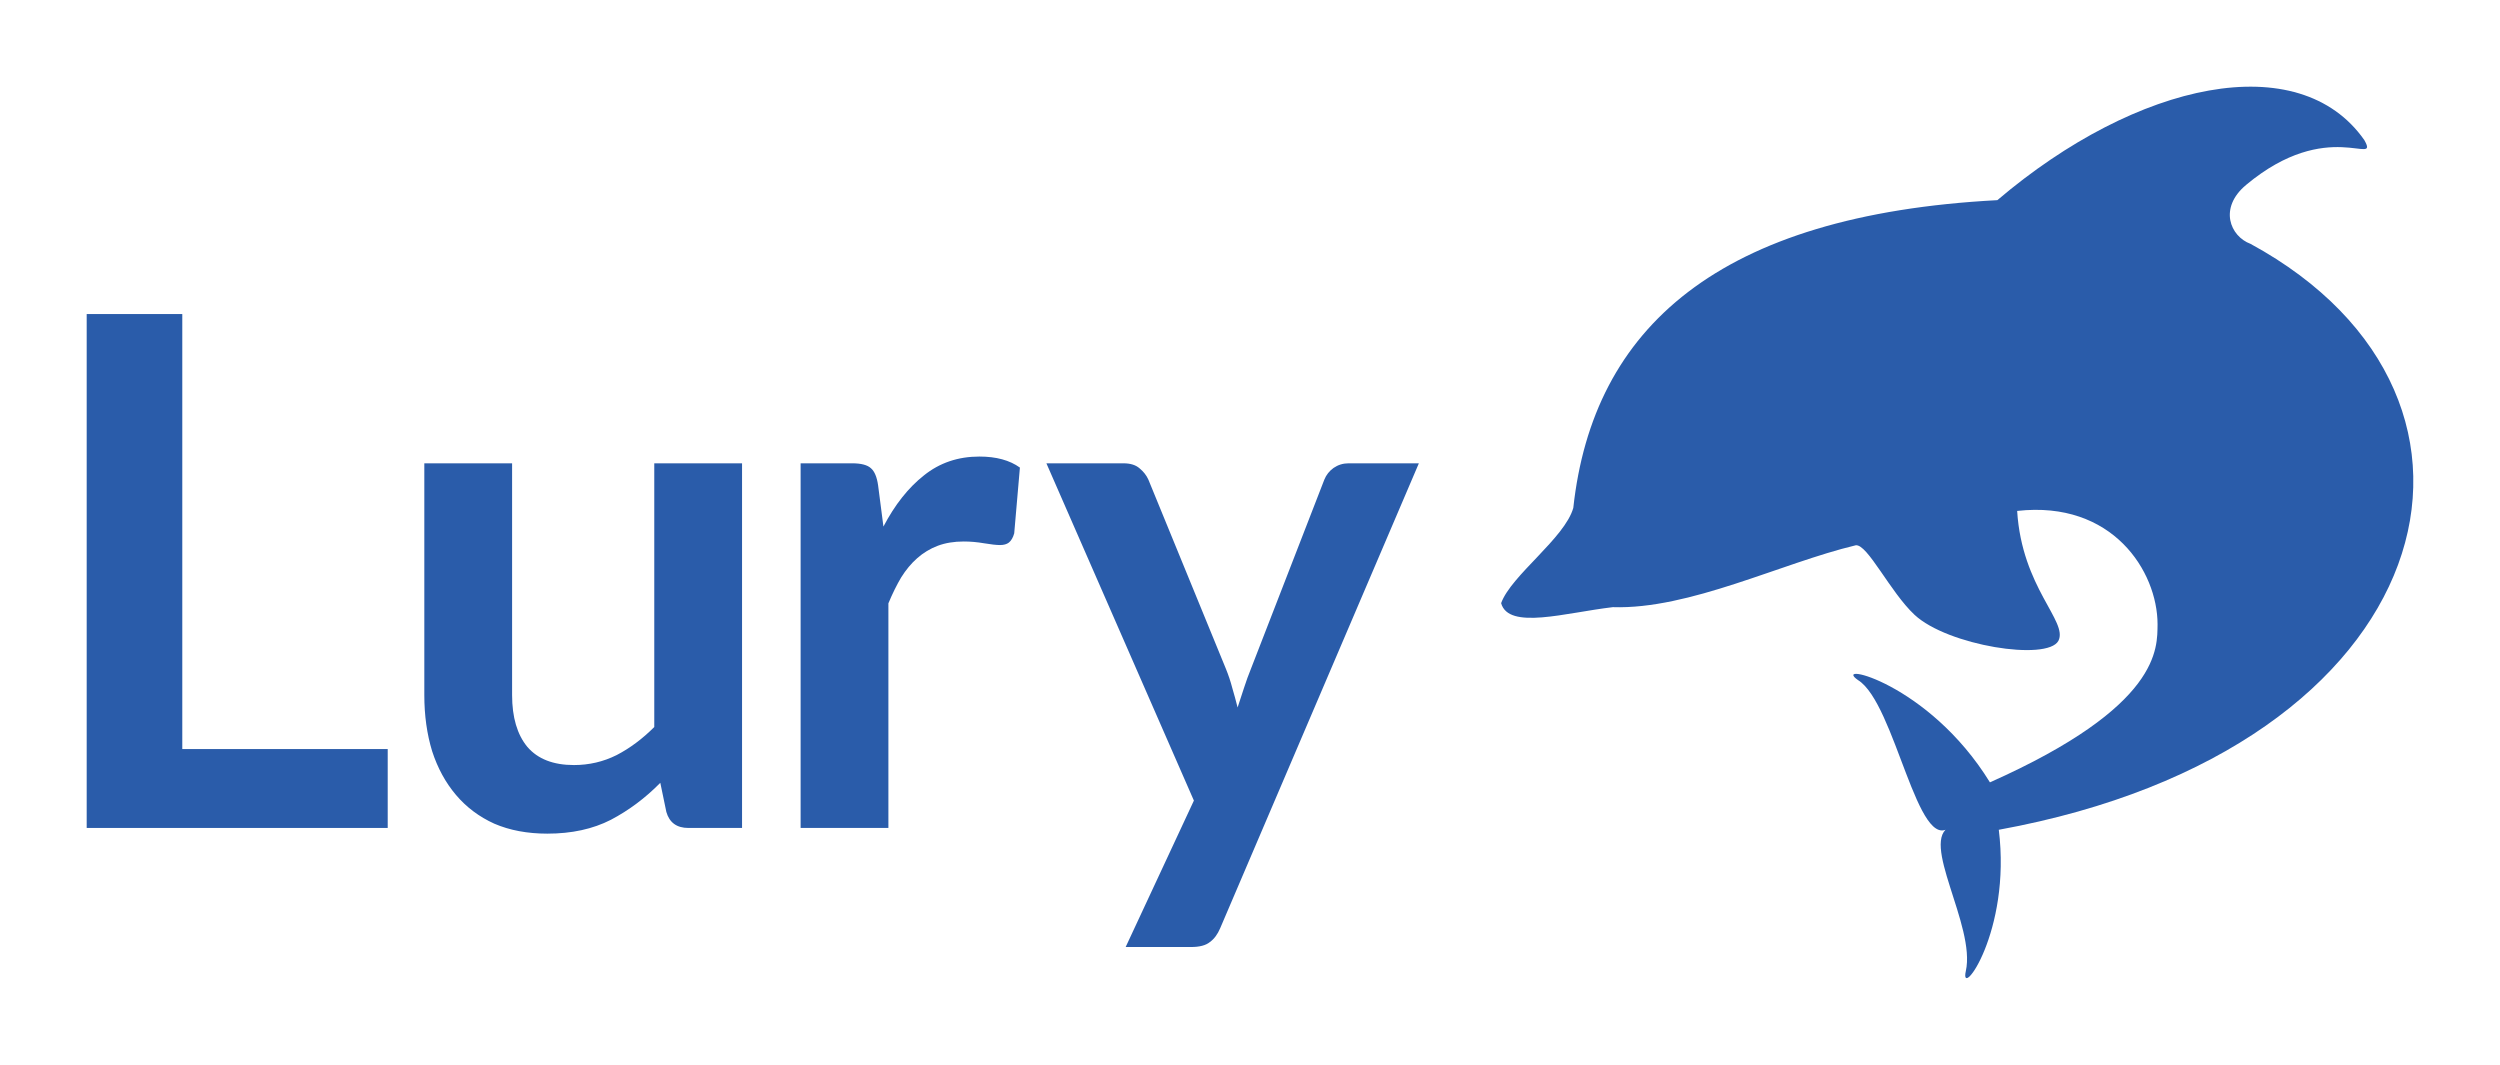
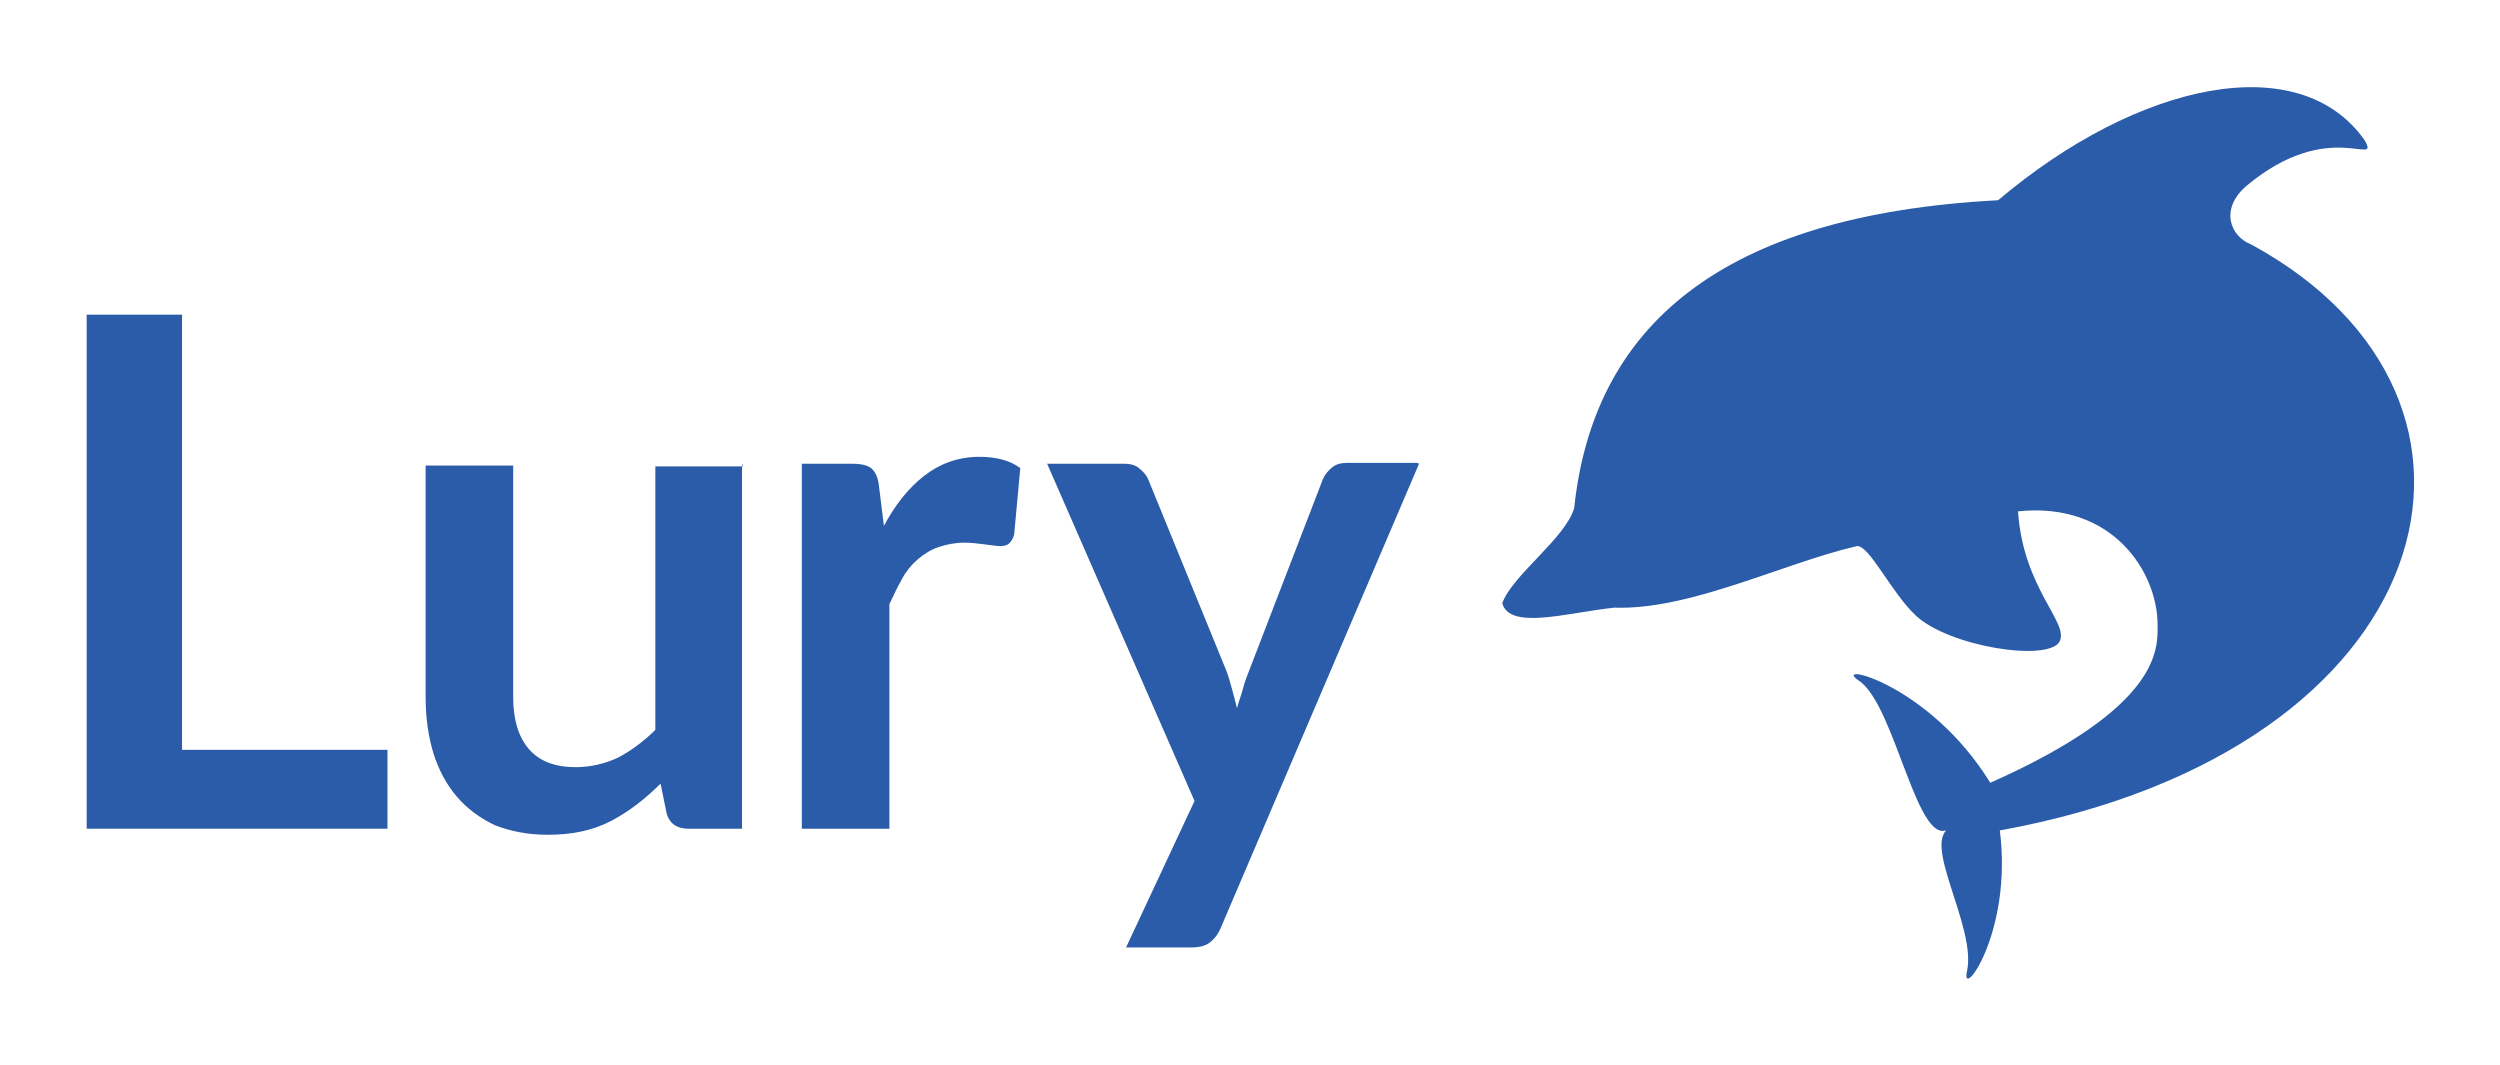
- <svg xmlns="http://www.w3.org/2000/svg" version="1.1" width="288.386" height="122.832" id="svg2">
-   <defs id="defs4" />
-   <g transform="translate(0.5047217,-905.0684)" id="layer1">
-     <g id="text2996-7" style="font-size:81.993px;font-style:normal;font-weight:normal;line-height:125%;letter-spacing:0px;word-spacing:0px;fill:#2a5caa;fill-opacity:1;stroke:none;font-family:Sans">
-       <path d="m 44.219,991.475 0,9.101 -34.724,0 0,-59.281 11.028,0 0,50.18 23.696,0" id="path5967" style="letter-spacing:-1.642px;fill:#2a5caa" />
-       <path d="m 85.094,958.514 0,42.063 -6.19,0 c -1.339,0 -2.187,-0.615 -2.542,-1.845 l -0.697,-3.362 c -1.722,1.749 -3.621,3.17 -5.699,4.264 -2.077,1.066 -4.523,1.599 -7.338,1.599 -2.296,0 -4.332,-0.383 -6.109,-1.148 -1.749,-0.793 -3.225,-1.899 -4.428,-3.321 -1.203,-1.421 -2.118,-3.102 -2.747,-5.043 -0.601,-1.968 -0.902,-4.127 -0.902,-6.477 l 0,-26.73 10.126,0 0,26.73 c -1.4e-5,2.569 0.588,4.564 1.763,5.986 1.203,1.394 2.993,2.091 5.371,2.091 1.749,10e-6 3.389,-0.383 4.92,-1.148 1.531,-0.793 2.979,-1.872 4.346,-3.239 l 0,-30.42 10.126,0" id="path5969" style="letter-spacing:-3.283px;fill:#2a5caa" />
-       <path d="m 101.403,965.811 c 1.312,-2.514 2.87,-4.482 4.674,-5.904 1.804,-1.449 3.936,-2.173 6.395,-2.173 1.94,5e-5 3.498,0.424 4.674,1.271 l -0.656,7.584 c -0.137,0.492 -0.342,0.847 -0.615,1.066 -0.246,0.191 -0.588,0.287 -1.025,0.287 -0.41,3e-5 -1.025,-0.068 -1.845,-0.205 -0.793,-0.137 -1.572,-0.205 -2.337,-0.205 -1.121,4e-5 -2.118,0.164 -2.993,0.492 -0.875,0.328 -1.667,0.806 -2.378,1.435 -0.683,0.601 -1.298,1.339 -1.845,2.214 -0.519,0.875 -1.011,1.872 -1.476,2.993 l 0,25.91 -10.126,0 0,-42.063 5.945,0 c 1.039,4e-5 1.763,0.191 2.173,0.574 0.41,0.355 0.683,1.011 0.82,1.968 l 0.615,4.756" id="path5971" style="letter-spacing:2.52px;fill:#2a5caa" />
-       <path d="m 163.167,958.514 -22.917,53.624 c -0.301,0.711 -0.697,1.244 -1.189,1.599 -0.465,0.383 -1.189,0.574 -2.173,0.574 l -7.543,0 7.871,-16.891 -17.014,-38.906 8.896,0 c 0.793,4e-5 1.408,0.191 1.845,0.574 0.465,0.383 0.806,0.82 1.025,1.312 l 8.937,21.81 c 0.301,0.738 0.547,1.476 0.738,2.214 0.219,0.738 0.424,1.49 0.615,2.255 0.246,-0.765 0.492,-1.517 0.738,-2.255 0.246,-0.765 0.519,-1.517 0.82,-2.255 l 8.445,-21.769 c 0.219,-0.547 0.574,-0.998 1.066,-1.353 0.519,-0.355 1.093,-0.533 1.722,-0.533 l 8.117,0" id="path5973" style="letter-spacing:0px;fill:#2a5caa" />
+ <svg xmlns="http://www.w3.org/2000/svg" version="1.1" width="288.4" height="122.8">
+   <defs />
+   <g transform="translate(0.5,-905)" style="fill:#2a5caa;fill-opacity:1;stroke:none">
+     <g>
+       <path d="m 44.2 991.5 0 9.1 -34.7 0 0 -59.3 11 0 0 50.2 23.7 0" />
+       <path d="m 85.1 958.5 0 42.1 -6.2 0 c -1.3 0 -2.2 -0.6 -2.5 -1.8 l -0.7 -3.4 c -1.7 1.7 -3.6 3.2 -5.7 4.3 -2.1 1.1 -4.5 1.6 -7.3 1.6 -2.3 0 -4.3 -0.4 -6.1 -1.1 -1.7 -0.8 -3.2 -1.9 -4.4 -3.3 -1.2 -1.4 -2.1 -3.1 -2.7 -5 -0.6 -2 -0.9 -4.1 -0.9 -6.5 l 0 -26.7 10.1 0 0 26.7 c -0 2.6 0.6 4.6 1.8 6 1.2 1.4 3 2.1 5.4 2.1 1.7 0 3.4 -0.4 4.9 -1.1 1.5 -0.8 3 -1.9 4.3 -3.2 l 0 -30.4 10.1 0" />
+       <path d="m 101.4 965.8 c 1.3 -2.5 2.9 -4.5 4.7 -5.9 1.8 -1.4 3.9 -2.2 6.4 -2.2 1.9 0 3.5 0.4 4.7 1.3 l -0.7 7.6 c -0.1 0.5 -0.3 0.8 -0.6 1.1 -0.2 0.2 -0.6 0.3 -1 0.3 -0.4 0 -1 -0.1 -1.8 -0.2 -0.8 -0.1 -1.6 -0.2 -2.3 -0.2 -1.1 0 -2.1 0.2 -3 0.5 -0.9 0.3 -1.7 0.8 -2.4 1.4 -0.7 0.6 -1.3 1.3 -1.8 2.2 -0.5 0.9 -1 1.9 -1.5 3 l 0 25.9 -10.1 0 0 -42.1 5.9 0 c 1 0 1.8 0.2 2.2 0.6 0.4 0.4 0.7 1 0.8 2 l 0.6 4.8" />
+       <path d="m 163.2 958.5 -22.9 53.6 c -0.3 0.7 -0.7 1.2 -1.2 1.6 -0.5 0.4 -1.2 0.6 -2.2 0.6 l -7.5 0 7.9 -16.9 -17 -38.9 8.9 0 c 0.8 0 1.4 0.2 1.8 0.6 0.5 0.4 0.8 0.8 1 1.3 l 8.9 21.8 c 0.3 0.7 0.5 1.5 0.7 2.2 0.2 0.7 0.4 1.5 0.6 2.3 0.2 -0.8 0.5 -1.5 0.7 -2.3 0.2 -0.8 0.5 -1.5 0.8 -2.3 l 8.4 -21.8 c 0.2 -0.5 0.6 -1 1.1 -1.4 0.5 -0.4 1.1 -0.5 1.7 -0.5 l 8.1 0" />
    </g>
-     <path d="m 232.183,964.006 c 11.005,-1.237 16.185,6.974 16.196,13.064 -0.046,2.736 0.463,9.423 -19.336,18.246 -7.096,-11.521 -18.38,-13.981 -15.21,-11.791 4.306,2.68 6.905,20.377 10.66,16.884 -3.696,1.508 2.955,11.461 1.766,16.687 -0.747,3.431 5.262,-4.512 3.806,-16.309 51.202,-9.33 61.941,-49.681 29.041,-67.587 -2.353,-0.869 -3.703,-4.138 -0.512,-6.802 9.465,-7.904 15.441,-1.975 13.63,-5.18 -7.512,-10.71 -26.134,-6.823 -42.325,6.939 -32.154,1.704 -46.653,14.693 -48.917,35.502 -0.982,3.488 -7.162,7.779 -8.326,10.986 0.862,3.117 7.419,1.1 12.889,0.461 8.832,0.286 19.427,-5.081 28.015,-7.136 1.351,-0.179 3.975,5.394 6.784,8.017 3.808,3.556 15.313,5.371 16.596,3.004 1.148,-2.236 -4.209,-6.112 -4.757,-14.985 z" id="path5894-9" style="fill:#2a5caa;fill-opacity:1;stroke:none" />
+     <path d="m 232.2 964 c 11 -1.2 16.2 7 16.2 13.1 -0 2.7 0.5 9.4 -19.3 18.2 -7.1 -11.5 -18.4 -14 -15.2 -11.8 4.3 2.7 6.9 20.4 10.7 16.9 -3.7 1.5 3 11.5 1.8 16.7 -0.7 3.4 5.3 -4.5 3.8 -16.3 51.2 -9.3 61.9 -49.7 29 -67.6 -2.4 -0.9 -3.7 -4.1 -0.5 -6.8 9.5 -7.9 15.4 -2 13.6 -5.2 -7.5 -10.7 -26.1 -6.8 -42.3 6.9 -32.2 1.7 -46.7 14.7 -48.9 35.5 -1 3.5 -7.2 7.8 -8.3 11 0.9 3.1 7.4 1.1 12.9 0.5 8.8 0.3 19.4 -5.1 28 -7.1 1.4 -0.2 4 5.4 6.8 8 3.8 3.6 15.3 5.4 16.6 3 1.1 -2.2 -4.2 -6.1 -4.8 -15 z" />
  </g>
</svg>
